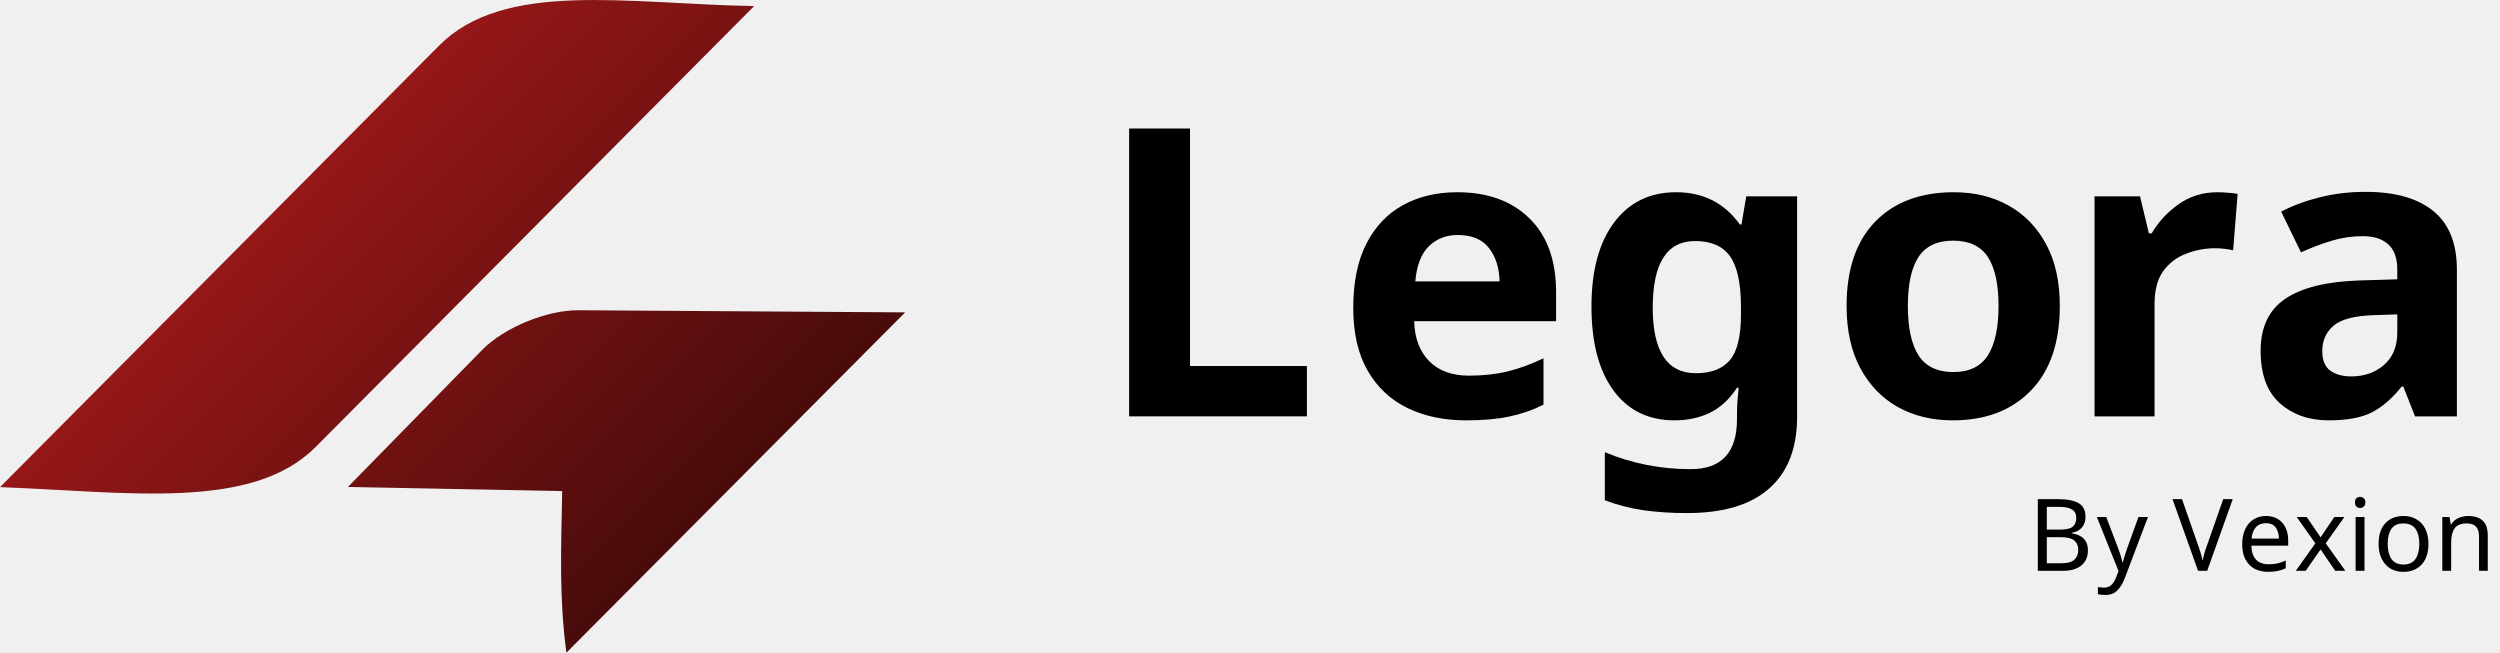
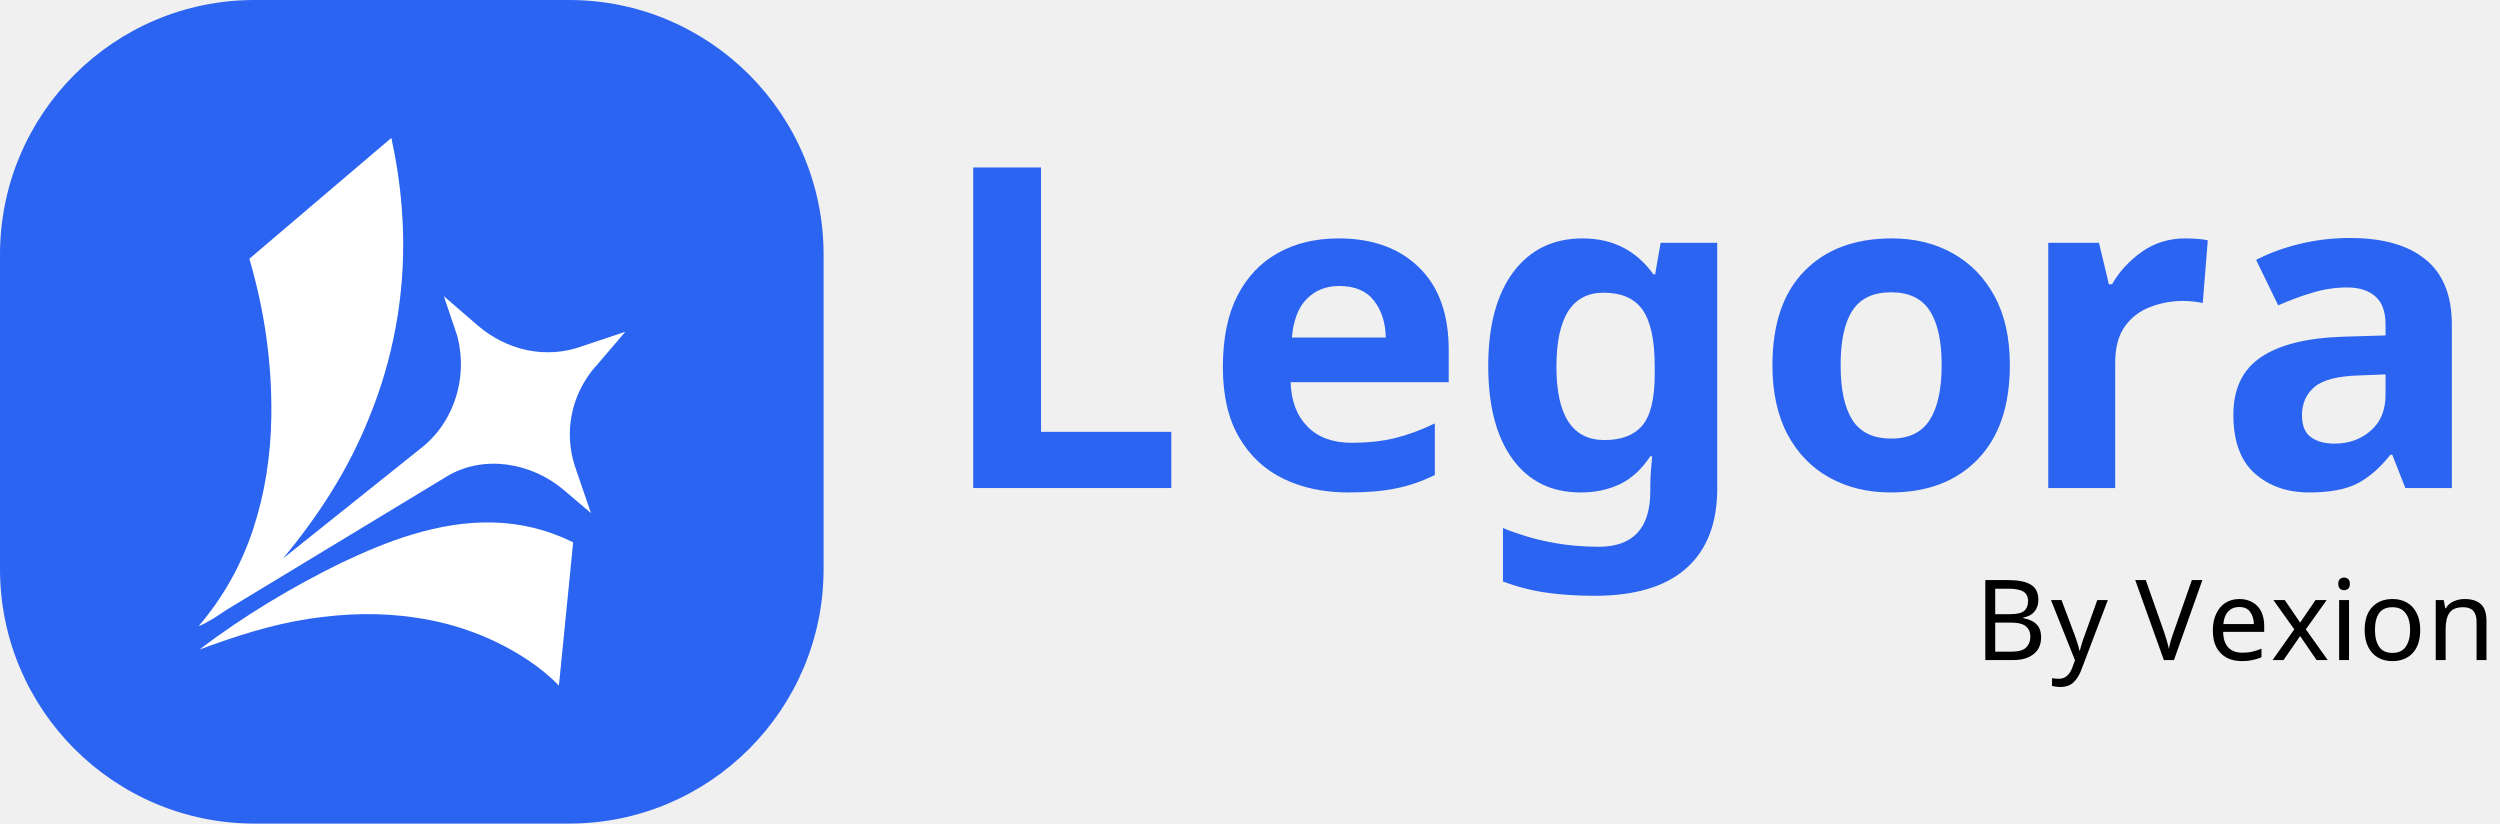
- <svg xmlns="http://www.w3.org/2000/svg" xmlns:xlink="http://www.w3.org/1999/xlink" id="Layer_1" data-name="Layer 1" viewBox="0 0 304.12 79.41">
+ <svg xmlns="http://www.w3.org/2000/svg" id="Layer_1" data-name="Layer 1" viewBox="0 0 185.59 61.14">
  <defs>
    <style>
      .cls-1 {
-         fill: url(#linear-gradient-2);
+         letter-spacing: -.01em;
      }

      .cls-2 {
+         letter-spacing: 0em;
+       }
+ 
+       .cls-3 {
+         letter-spacing: -.05em;
+       }
+ 
+       .cls-4 {
+         fill: #fff;
+       }
+ 
+       .cls-5 {
        letter-spacing: -.03em;
      }

-       .cls-3 {
+       .cls-6 {
+         letter-spacing: -.03em;
+       }
+ 
+       .cls-7 {
+         font-family: Nexa-ExtraLight, Nexa;
+         font-size: 8.31px;
+         font-weight: 200;
+       }
+ 
+       .cls-8 {
+         letter-spacing: -.01em;
+       }
+ 
+       .cls-9 {
+         letter-spacing: 0em;
+       }
+ 
+       .cls-10 {
        font-family: Nexa-Heavy, Nexa;
-         font-size: 49.03px;
+         font-size: 33.33px;
        font-weight: 800;
      }

-       .cls-4 {
-         letter-spacing: 0em;
+       .cls-10, .cls-11 {
+         fill: #2b64f0;
      }

-       .cls-5 {
-         letter-spacing: -.01em;
-       }
- 
-       .cls-6 {
-         letter-spacing: -.01em;
-       }
- 
-       .cls-7 {
-         letter-spacing: -.05em;
-       }
- 
-       .cls-8 {
-         font-family: Nexa-ExtraLight, Nexa;
-         font-size: 12.22px;
-         font-weight: 200;
-       }
- 
-       .cls-9 {
+       .cls-12 {
        letter-spacing: -.02em;
      }
- 
-       .cls-10 {
-         letter-spacing: -.03em;
-       }
- 
-       .cls-11 {
-         fill: url(#linear-gradient);
-       }
    </style>
-     <linearGradient id="linear-gradient" x1="17.79" y1="1.92" x2="125.2" y2="109.33" gradientUnits="userSpaceOnUse">
-       <stop offset="0" stop-color="#b71c1c" />
-       <stop offset="1" stop-color="#000" />
-     </linearGradient>
-     <linearGradient id="linear-gradient-2" x1="23.65" y1="-3.94" x2="131.06" y2="103.47" xlink:href="#linear-gradient" />
  </defs>
+   <rect class="cls-11" width="61.14" height="61.14" rx="18.9" ry="18.9" />
  <g>
-     <path class="cls-11" d="M38.35,54.41c-7.74,7.78-22.99,5.41-38.35,4.85L53.41,5.55C61.34-2.43,76.13.46,91.74.74l-53.39,53.68Z" />
-     <path class="cls-1" d="M68.4,59.74l-26.08-.5,16.36-16.7c2.63-2.68,7.83-4.83,11.71-4.8l39.72.26-41.21,41.4c-.89-6.74-.65-12.45-.51-19.67Z" />
+     <text class="cls-10" transform="translate(69.25 36.23)">
+       <tspan class="cls-2" x="0" y="0">L</tspan>
+       <tspan class="cls-9" x="20.03" y="0">ego</tspan>
+       <tspan class="cls-8" x="80.21" y="0">r</tspan>
+       <tspan x="95.14" y="0">a</tspan>
+     </text>
+     <text class="cls-7" transform="translate(146.57 49)">
+       <tspan class="cls-1" x="0" y="0">B</tspan>
+       <tspan class="cls-5" x="5.67" y="0">y</tspan>
+       <tspan class="cls-6" x="9.98" y="0"> </tspan>
+       <tspan class="cls-3" x="11.94" y="0">V</tspan>
+       <tspan class="cls-12" x="17.25" y="0">e</tspan>
+       <tspan x="21.98" y="0">xion</tspan>
+     </text>
  </g>
  <g>
-     <text class="cls-3" transform="translate(132.95 50.65)">
-       <tspan class="cls-4" x="0" y="0">L</tspan>
-       <tspan x="29.47" y="0">ego</tspan>
-       <tspan class="cls-6" x="118.02" y="0">r</tspan>
-       <tspan x="139.99" y="0">a</tspan>
-     </text>
-     <text class="cls-8" transform="translate(246.71 69.44)">
-       <tspan class="cls-5" x="0" y="0">B</tspan>
-       <tspan class="cls-10" x="8.35" y="0">y</tspan>
-       <tspan class="cls-2" x="14.69" y="0"> </tspan>
-       <tspan class="cls-7" x="17.57" y="0">V</tspan>
-       <tspan class="cls-9" x="25.38" y="0">e</tspan>
-       <tspan x="32.35" y="0">xion</tspan>
-     </text>
+     <path class="cls-4" d="M44.21,27.2c-1.82,2.1-2.39,4.93-1.49,7.53l1.15,3.36-2.01-1.71c-2.41-2.05-5.98-2.66-8.71-1l-16.33,9.89c-.68.45-1.29.89-2.08,1.22,1.84-2.16,3.17-4.54,4.05-7.2.88-2.68,1.3-5.43,1.35-8.27.07-4.01-.5-7.98-1.63-11.81l10.54-8.97c.51,2.31.8,4.6.87,6.98.13,4.75-.73,9.45-2.54,13.84-1.53,3.82-3.72,7.2-6.37,10.4l10.37-8.29c.91-.75,1.58-1.62,2.07-2.68.82-1.75.98-3.7.49-5.57l-.99-2.93,2.49,2.15c2.18,1.88,5.09,2.55,7.81,1.55l3.17-1.06-2.21,2.59Z" />
+     <path class="cls-4" d="M30.91,45.86c-2.71-.42-5.33-.32-7.99.08-2.8.43-5.4,1.28-8.12,2.28,3.37-2.55,6.9-4.66,10.62-6.48,1.71-.8,3.38-1.52,5.18-2.06,4.07-1.23,8.07-1.34,11.95.58l-1.06,10.64c-.7-.73-1.44-1.32-2.27-1.88-2.5-1.66-5.28-2.71-8.3-3.16Z" />
  </g>
</svg>
